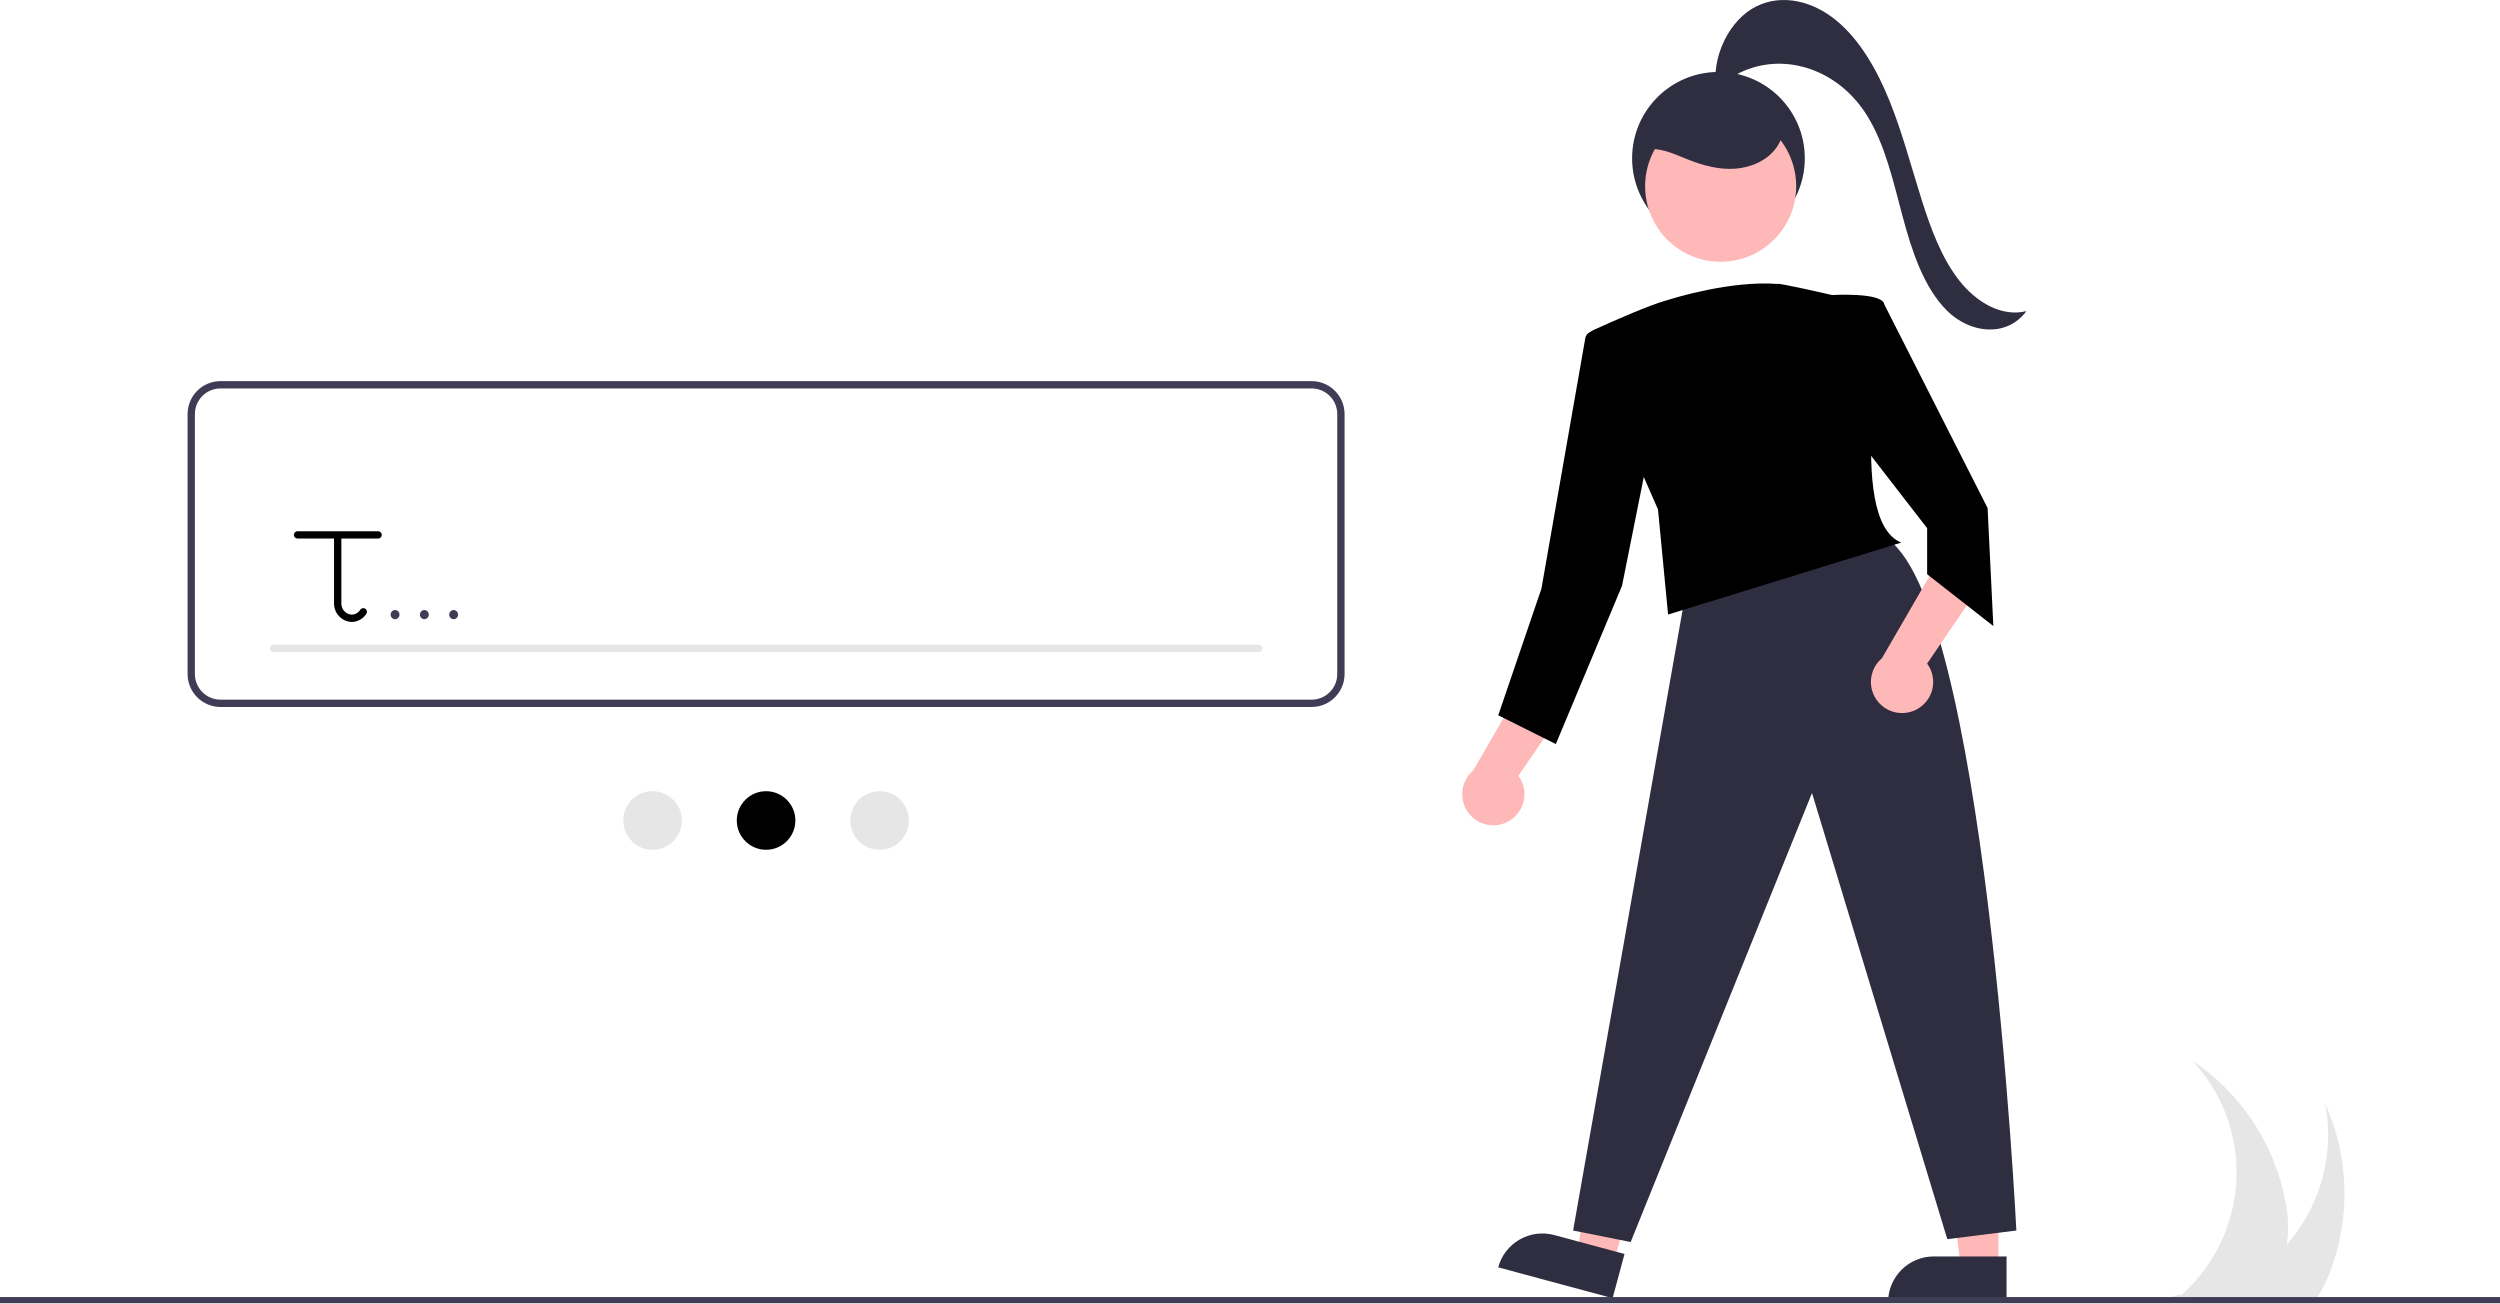
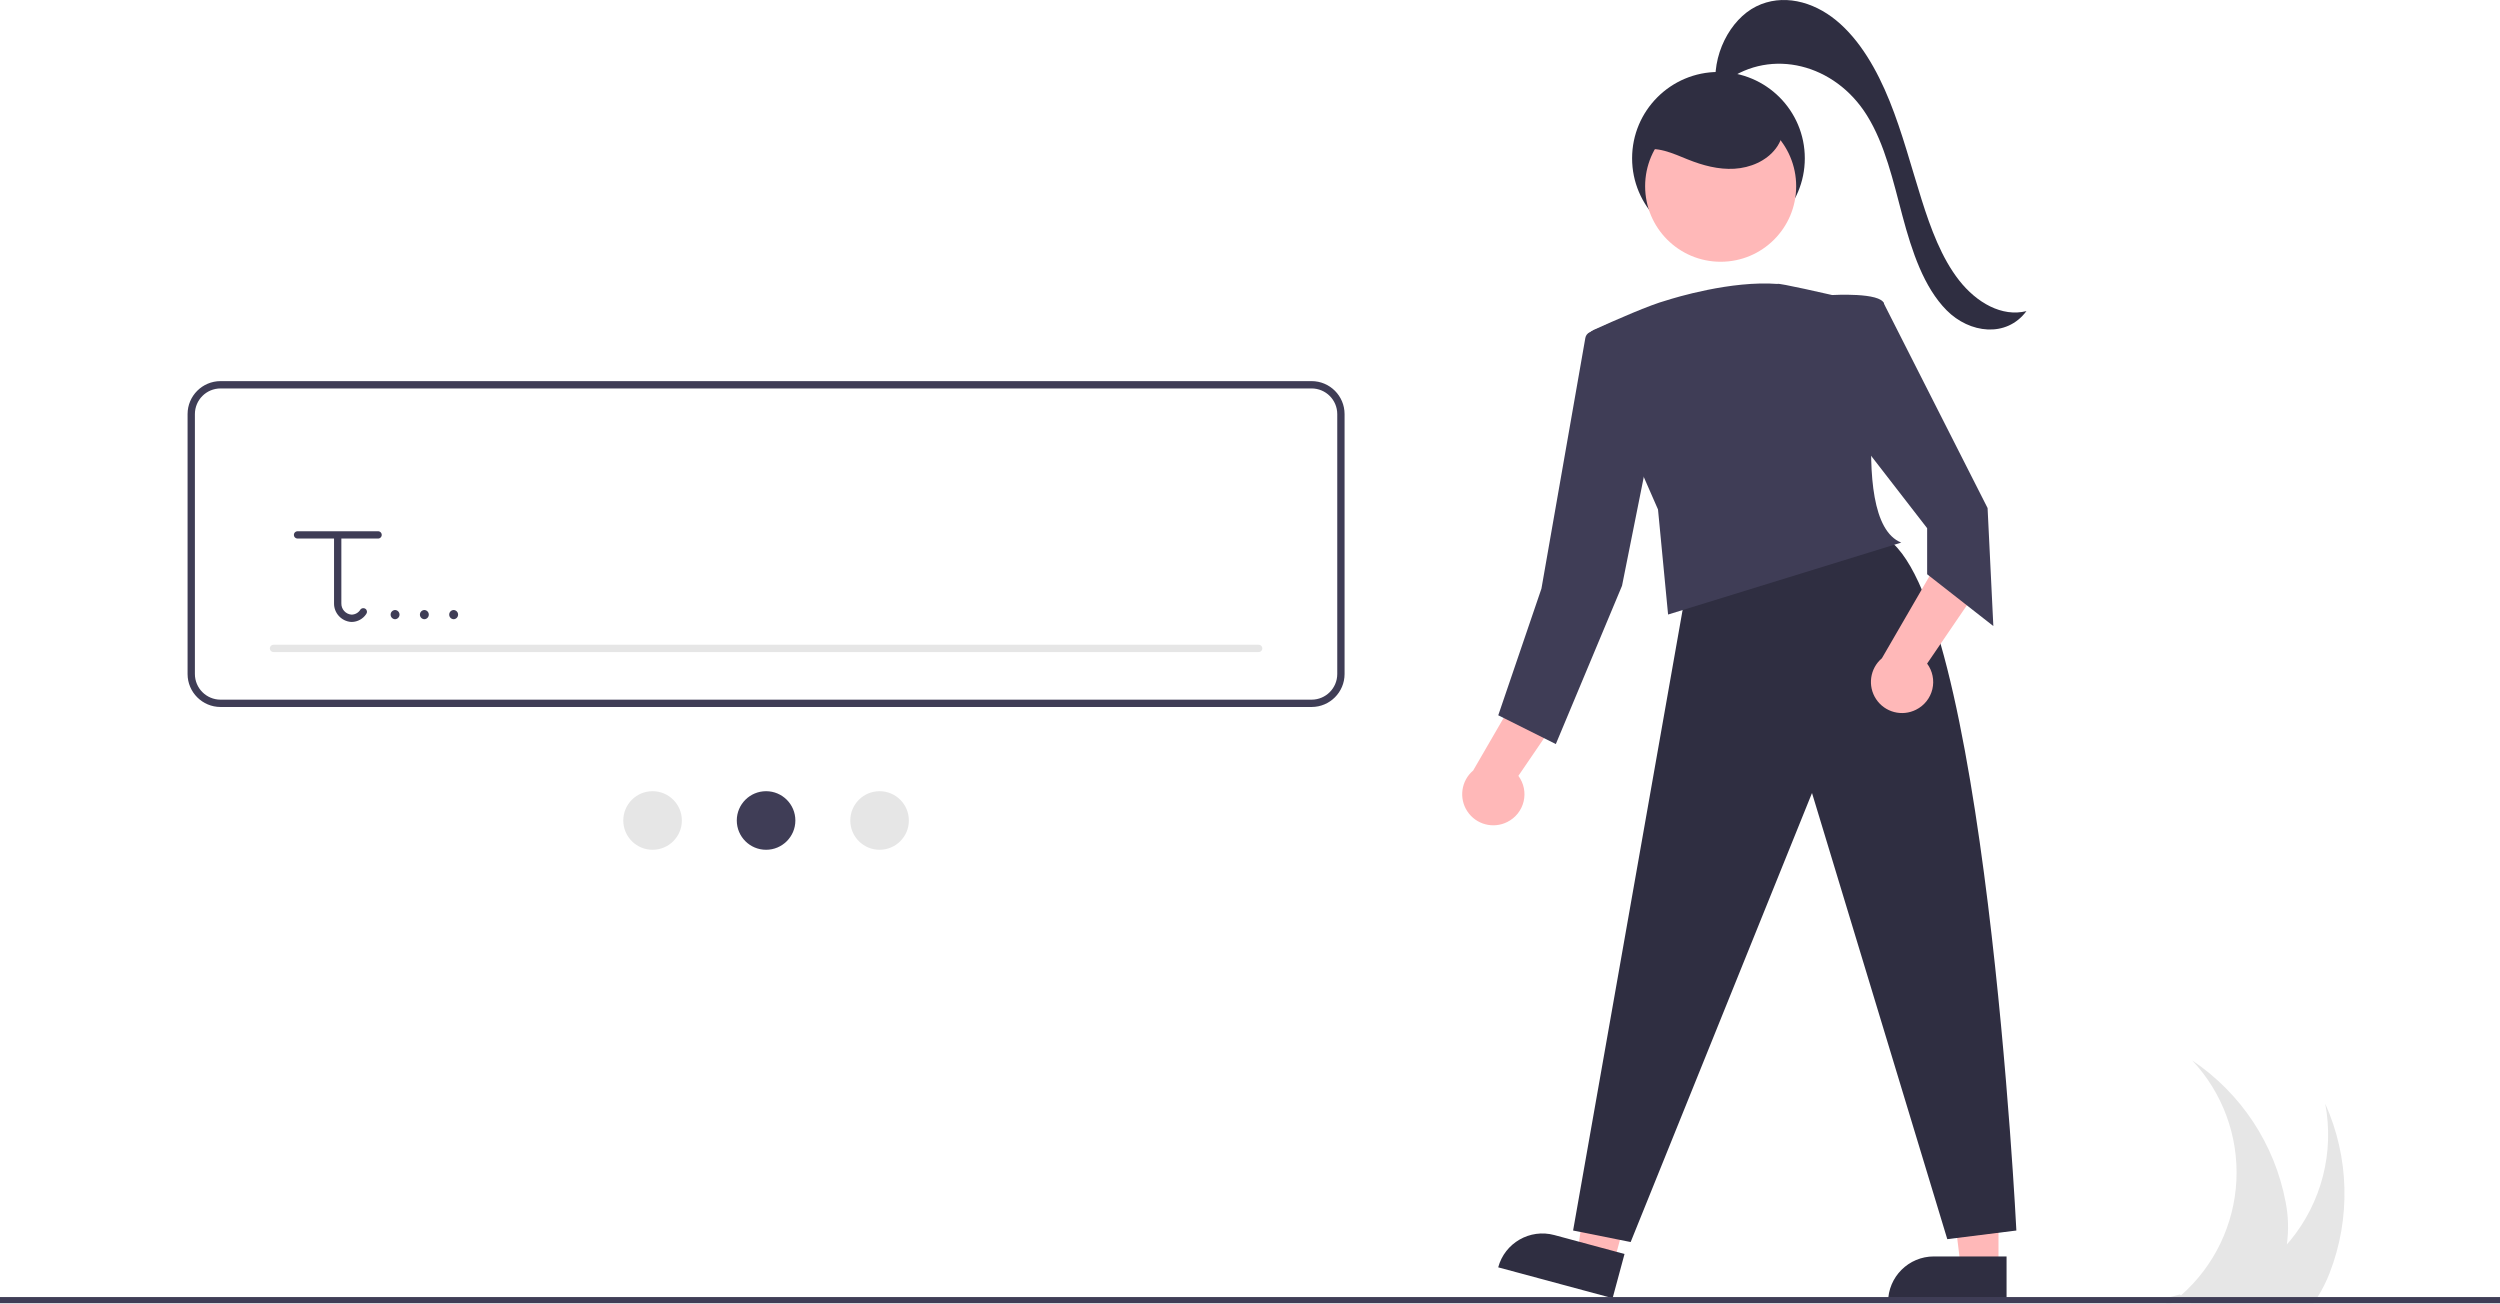
<svg xmlns="http://www.w3.org/2000/svg" data-name="Layer 1" width="813" height="423.804" viewBox="0 0 813 423.804">
  <path d="M951.08,652.122a45.628,45.628,0,0,1-3.9,7.78c-.43.68-.88,1.35-1.36,2H905.98c-.28-.21-.55-.43-.83-.64-1.4-.11-2.79-.25-4.15-.4.14-.12.29-.24.43-.36-.72.06-1.44.12-2.16.15.57.07,1.15.14,1.73.21-.43.35-.87.7-1.32,1.04h-1.74l1.17-1.25c-.93.03-1.85.05-2.78.03l2.91-.78,3.14-.84c.12.1.25.2.37.3a53.22,53.22,0,0,0,3.68-76.39,71.338,71.338,0,0,1,30.35,46.01,41.557,41.557,0,0,1,.4,13.8c.35-.39.7-.78,1.04-1.18A54.16,54.16,0,0,0,949.66,597.012,71.381,71.381,0,0,1,951.08,652.122Z" transform="translate(-193.5 -238.0979)" fill="#e6e6e6" />
  <circle cx="558.842" cy="51.483" r="28.082" fill="#2f2e41" />
  <polygon points="649.907 412.099 637.647 412.098 631.814 364.81 649.909 364.811 649.907 412.099" fill="#ffb8b8" />
  <path d="M628.89,408.595h23.644a0,0,0,0,1,0,0V423.482a0,0,0,0,1,0,0H614.003a0,0,0,0,1,0,0v0A14.887,14.887,0,0,1,628.89,408.595Z" fill="#2f2e41" />
  <polygon points="524.845 410.494 513.008 407.302 519.685 360.126 537.155 364.837 524.845 410.494" fill="#ffb8b8" />
  <path d="M696.876,640.622H720.52a0,0,0,0,1,0,0v14.887a0,0,0,0,1,0,0H681.989a0,0,0,0,1,0,0v0A14.887,14.887,0,0,1,696.876,640.622Z" transform="translate(-0.611 -398.3092) rotate(15.08956)" fill="#2f2e41" />
  <path d="M741.577,431.394,705.071,638.263l18.721,3.744,58.972-146.025,43.995,145.089,22.465-2.808s-10.297-207.805-43.059-225.59Z" transform="translate(-193.5 -238.0979)" fill="#2f2e41" />
  <path d="M683.682,505.397a10.056,10.056,0,0,0,3.596-14.994l20.133-29.523-18.567-.288-16.272,28.08a10.11,10.11,0,0,0,11.111,16.726Z" transform="translate(-193.5 -238.0979)" fill="#ffb8b8" />
  <path d="M816.602,468.891a10.056,10.056,0,0,0,3.596-14.994l20.133-29.523-18.567-.288-16.272,28.08a10.11,10.11,0,0,0,11.111,16.726Z" transform="translate(-193.5 -238.0979)" fill="#ffb8b8" />
  <circle cx="559.557" cy="60.564" r="24.561" fill="#ffb8b8" />
-   <path d="M806.165,336.852c-.936-3.744-16.849-2.808-16.849-2.808s-17.919-4.119-17.749-3.604c-15.1-1.162-33.519,4.507-36.202,5.366-5.489,1.514-15.975,6.146-23.538,9.553a4.381,4.381,0,0,0-2.211,5.755l23.068,52.666,3.276,34.166,75.821-23.401C793.06,407.056,807.101,340.596,806.165,336.852Z" transform="translate(-193.5 -238.0979)" fill="#000000" />
-   <polygon points="606.113 99.69 612.336 98.127 646.363 165.214 648.235 203.593 626.706 186.744 626.706 171.767 604.241 142.749 606.113 99.69" fill="#000000" />
-   <path d="M717.708,342.936l-7.206,3.202a2.503,2.503,0,0,0-1.449,1.856L694.774,429.522l-14.041,41.187,18.721,9.361,21.529-51.483,7.488-37.442Z" transform="translate(-193.5 -238.0979)" fill="#000000" />
+   <path d="M806.165,336.852c-.936-3.744-16.849-2.808-16.849-2.808s-17.919-4.119-17.749-3.604c-15.1-1.162-33.519,4.507-36.202,5.366-5.489,1.514-15.975,6.146-23.538,9.553a4.381,4.381,0,0,0-2.211,5.755l23.068,52.666,3.276,34.166,75.821-23.401C793.06,407.056,807.101,340.596,806.165,336.852Z" transform="translate(-193.5 -238.0979)" fill="#3f3d56" />
+   <polygon points="606.113 99.69 612.336 98.127 646.363 165.214 648.235 203.593 626.706 186.744 626.706 171.767 604.241 142.749 606.113 99.69" fill="#3f3d56" />
+   <path d="M717.708,342.936l-7.206,3.202a2.503,2.503,0,0,0-1.449,1.856L694.774,429.522l-14.041,41.187,18.721,9.361,21.529-51.483,7.488-37.442Z" transform="translate(-193.5 -238.0979)" fill="#3f3d56" />
  <path d="M727.3,287.083c4.985-1.637,10.244.929,15.113,2.883,4.799,1.925,9.927,3.313,15.089,3.009s10.383-2.483,13.504-6.606,3.67-10.302.581-14.449c-2.034-2.73-5.279-4.287-8.528-5.302-6.943-2.167-14.713-2.242-21.313.815s-11.775,9.516-12.318,16.769" transform="translate(-193.5 -238.0979)" fill="#2f2e41" />
  <path d="M751.594,267.519c-1.674-11.336,4.535-23.106,13.01-27.328s18.418-1.731,26.053,4.556,13.2,15.949,17.343,26.22,7.011,21.271,10.386,31.983c2.998,9.513,6.516,19.032,12.21,26.308s13.972,12.01,21.905,10.011c-6.517,8.763-18.507,7.245-25.945-.25s-11.305-19.21-14.349-30.614-5.692-23.335-11.58-32.785c-10.475-16.811-31.031-21.862-45.711-11.231" transform="translate(-193.5 -238.0979)" fill="#2f2e41" />
  <rect y="421.804" width="813" height="2" fill="#3f3d56" />
  <path d="M620.04,468.01H265.216A10.728,10.728,0,0,1,254.5,457.294V372.755a10.728,10.728,0,0,1,10.716-10.716H620.04a10.728,10.728,0,0,1,10.716,10.716v84.539A10.728,10.728,0,0,1,620.04,468.01ZM265.216,364.42a8.345,8.345,0,0,0-8.335,8.335v84.539a8.345,8.345,0,0,0,8.335,8.335H620.04a8.345,8.345,0,0,0,8.335-8.335V372.755a8.345,8.345,0,0,0-8.335-8.335Z" transform="translate(-193.5 -238.0979)" fill="#3f3d56" />
  <path d="M602.775,450.15h-320.294a1.191,1.191,0,1,1,0-2.381h320.294a1.191,1.191,0,1,1,0,2.381Z" transform="translate(-193.5 -238.0979)" fill="#e6e6e6" />
-   <path d="M316.416,410.857h-26.195a1.191,1.191,0,0,0,0,2.381h11.907v21.054a5.996,5.996,0,0,0,5.543,6.062c.074.003.151.005.229.005a5.762,5.762,0,0,0,4.706-2.593,1.19,1.19,0,0,0-1.905-1.428,3.379,3.379,0,0,1-2.93,1.637,3.595,3.595,0,0,1-3.262-3.683V413.238h11.907a1.191,1.191,0,1,0,0-2.381Z" transform="translate(-193.5 -238.0979)" fill="#000000" />
+   <path d="M316.416,410.857h-26.195a1.191,1.191,0,0,0,0,2.381h11.907v21.054a5.996,5.996,0,0,0,5.543,6.062c.074.003.151.005.229.005a5.762,5.762,0,0,0,4.706-2.593,1.19,1.19,0,0,0-1.905-1.428,3.379,3.379,0,0,1-2.93,1.637,3.595,3.595,0,0,1-3.262-3.683V413.238h11.907a1.191,1.191,0,1,0,0-2.381Z" transform="translate(-193.5 -238.0979)" fill="#3f3d56" />
  <circle cx="212.217" cy="266.823" r="9.525" fill="#e6e6e6" />
-   <circle cx="249.128" cy="266.823" r="9.525" fill="#000000" />
+   <circle cx="249.128" cy="266.823" r="9.525" fill="#3f3d56" />
  <circle cx="286.039" cy="266.823" r="9.525" fill="#e6e6e6" />
  <path d="M321.975,439.471a1.501,1.501,0,0,0,0-3,1.501,1.501,0,0,0,0,3Z" transform="translate(-193.5 -238.0979)" fill="#3f3d56" />
  <path d="M331.501,439.471a1.501,1.501,0,0,0,0-3,1.501,1.501,0,0,0,0,3Z" transform="translate(-193.5 -238.0979)" fill="#3f3d56" />
  <path d="M341.026,439.471a1.501,1.501,0,0,0,0-3,1.501,1.501,0,0,0,0,3Z" transform="translate(-193.5 -238.0979)" fill="#3f3d56" />
</svg>
